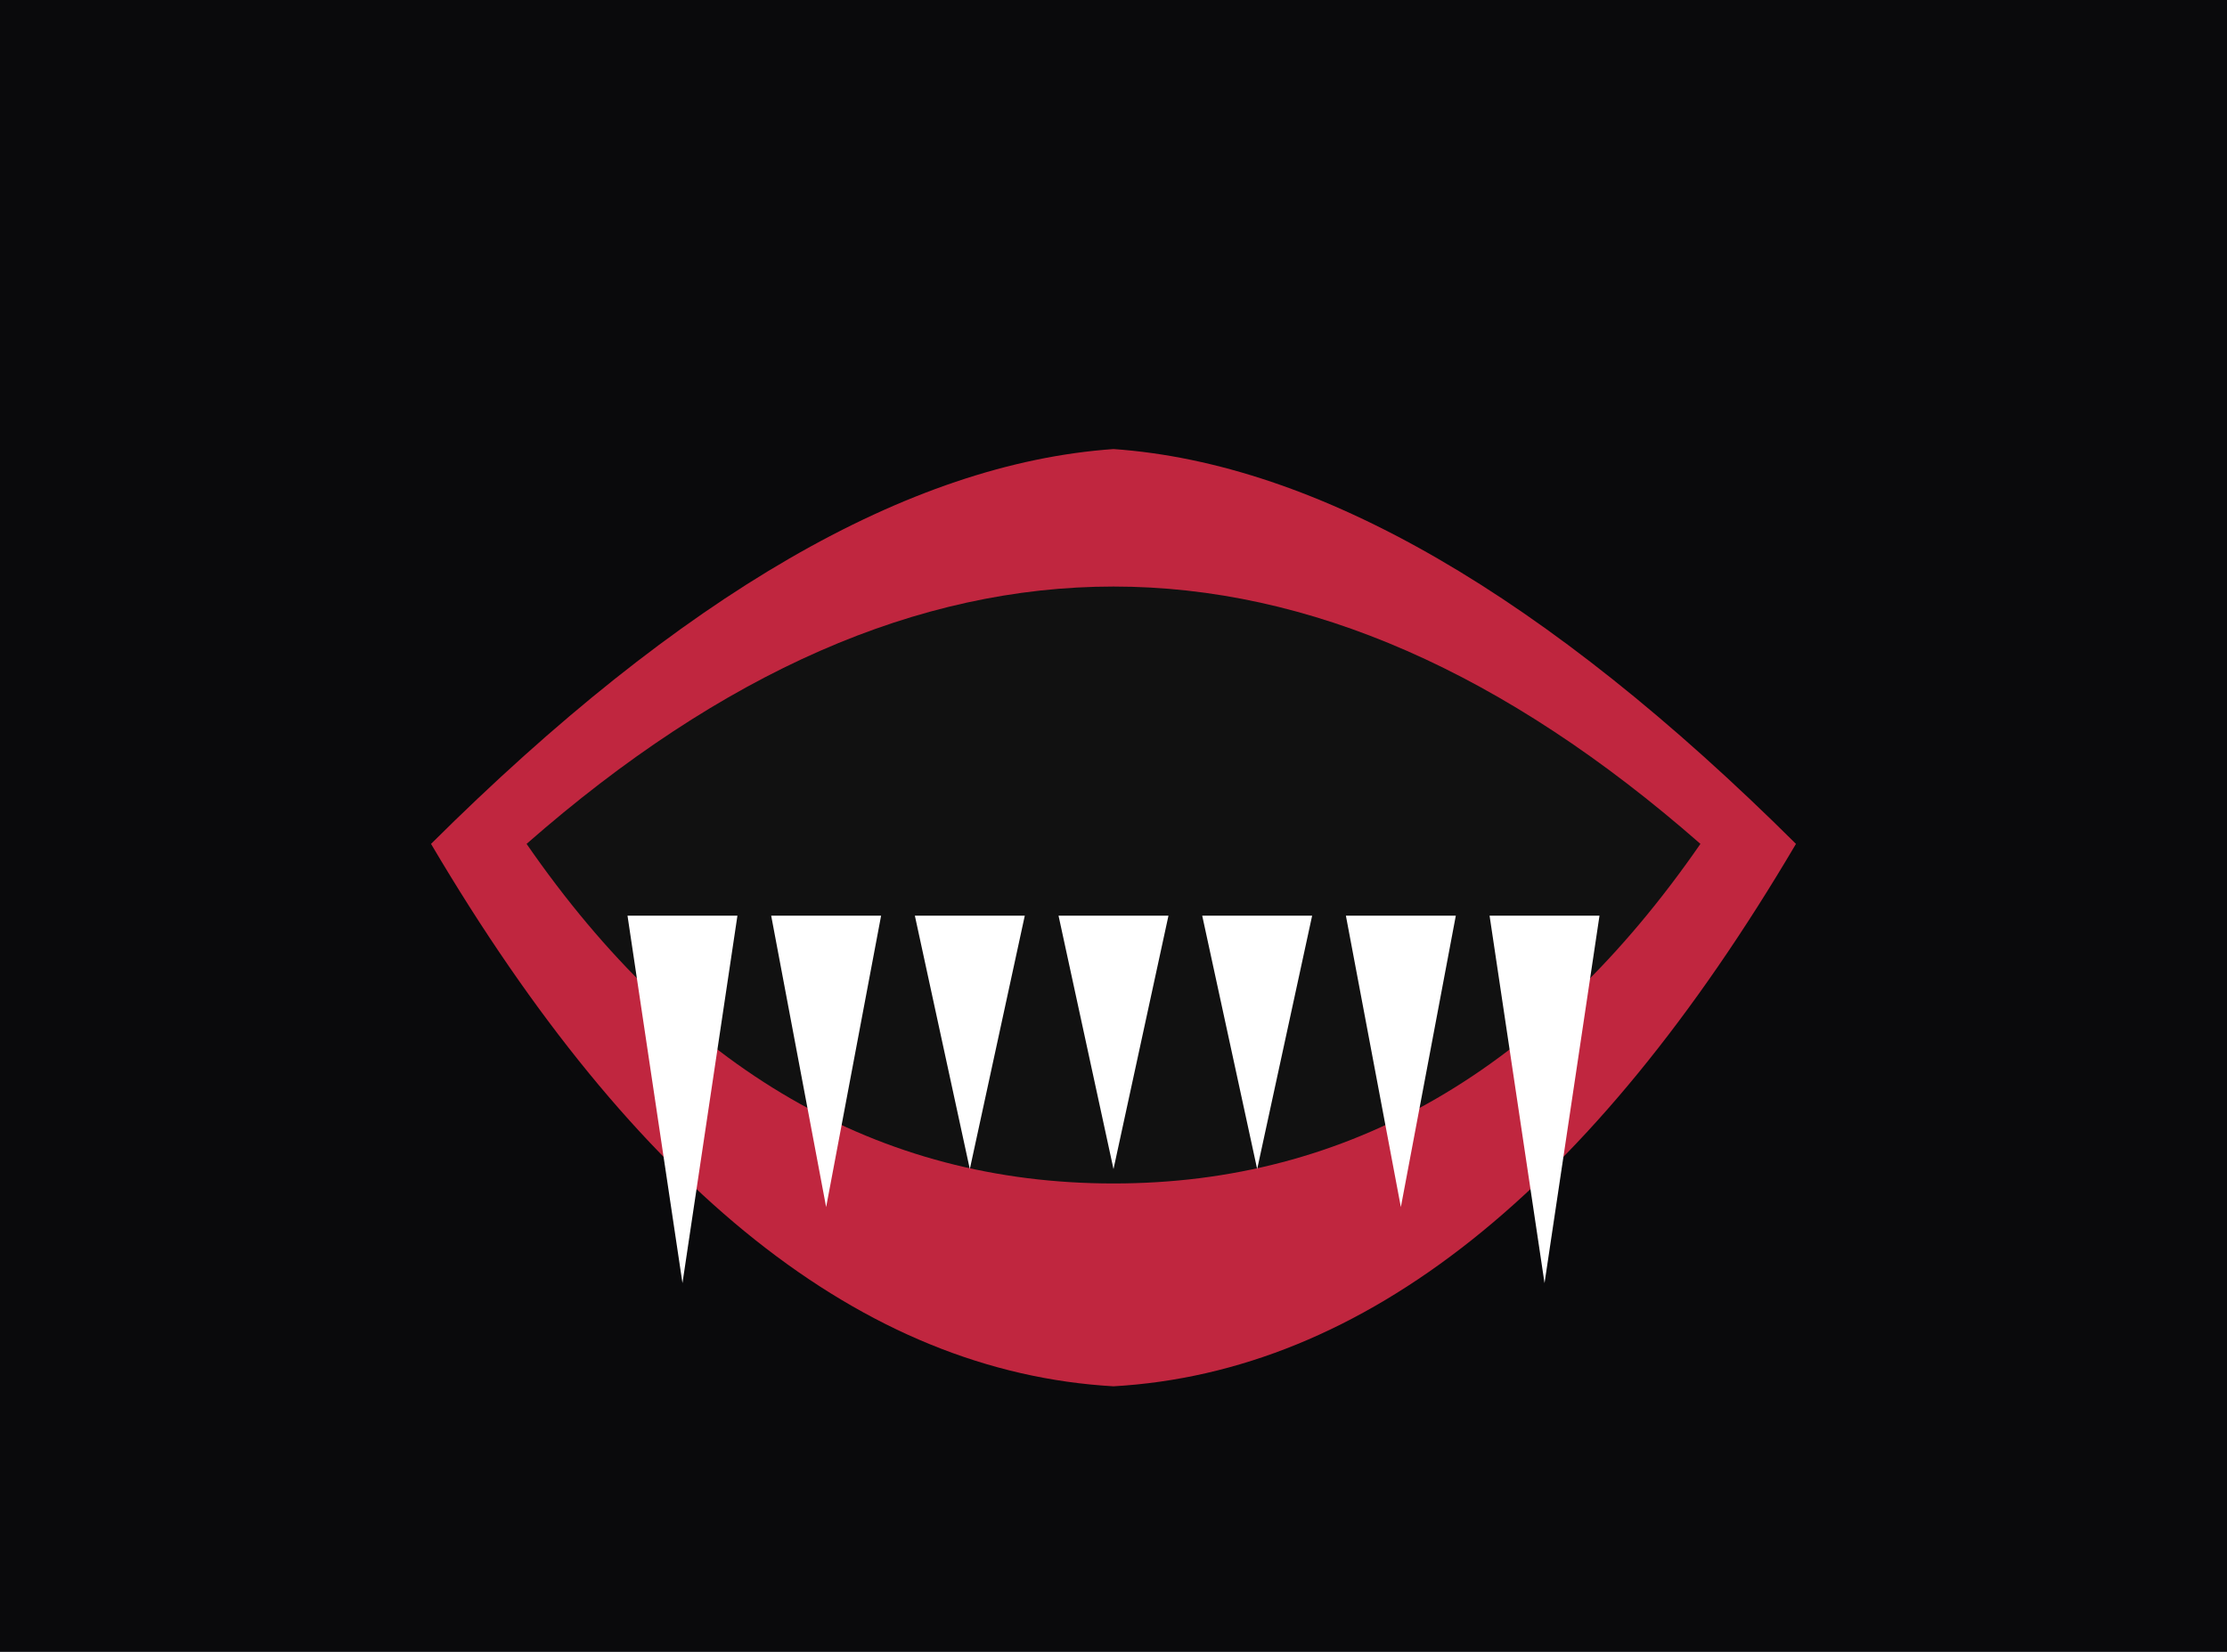
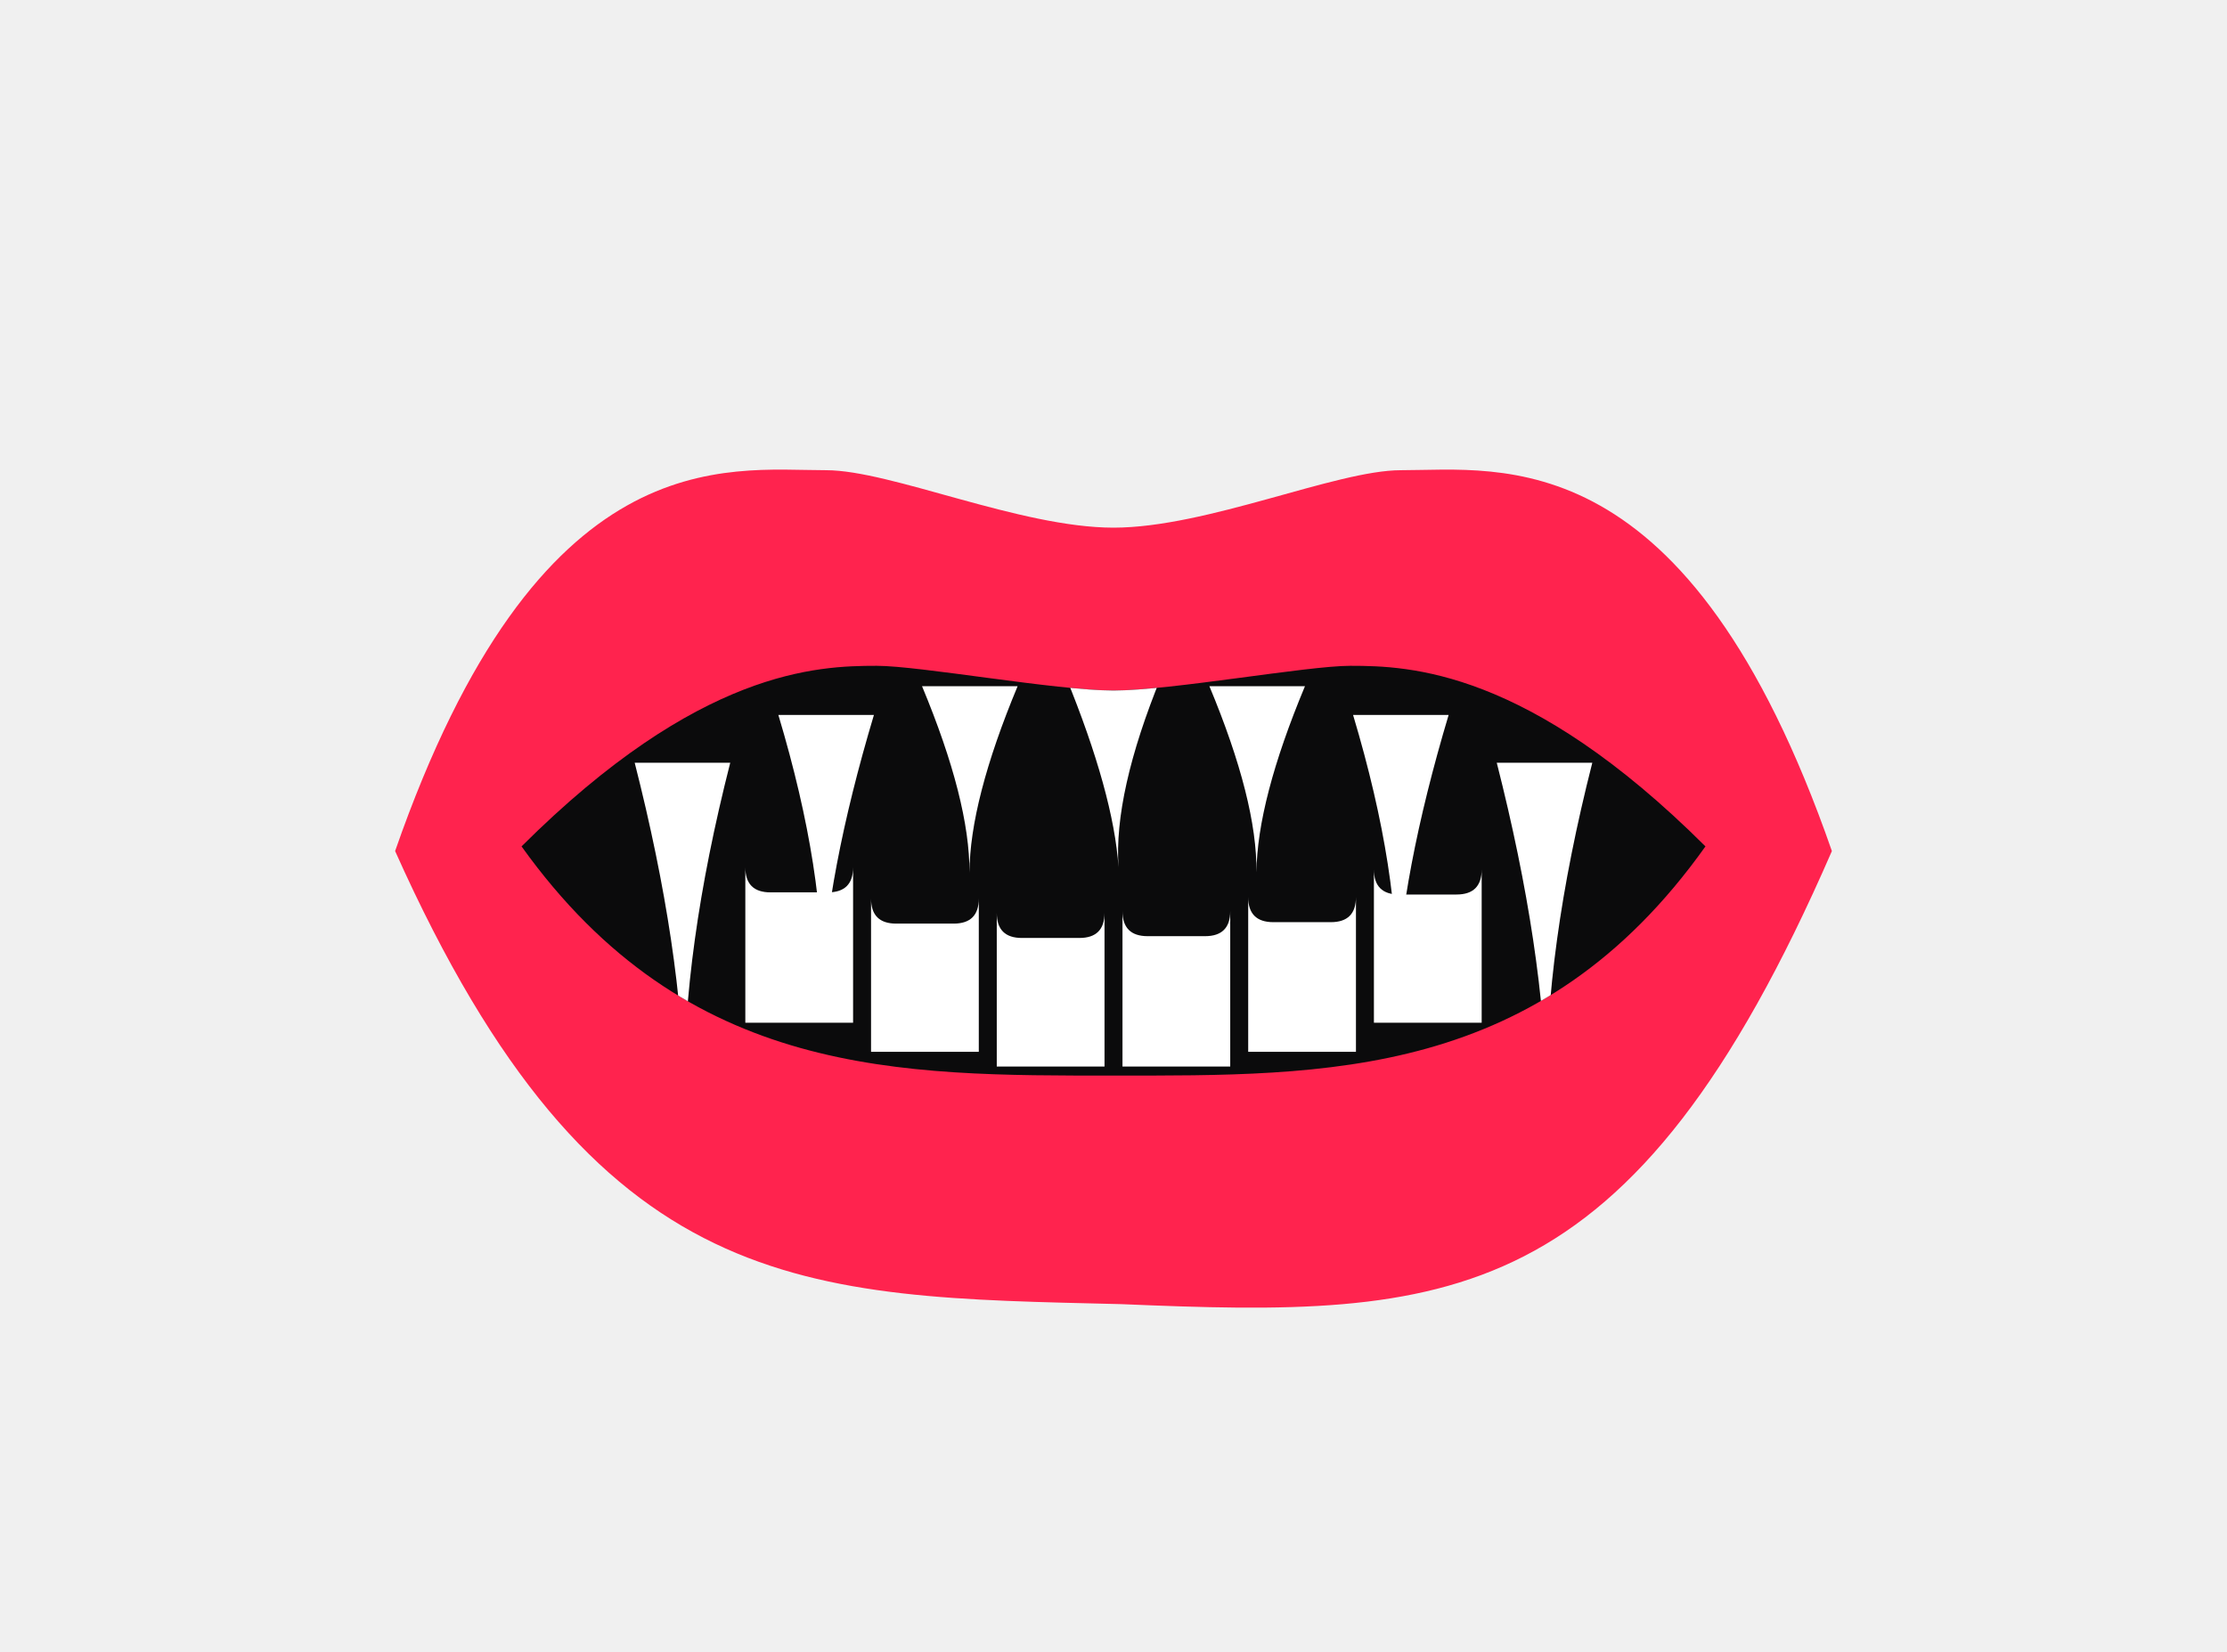
<svg xmlns="http://www.w3.org/2000/svg" width="620" height="460" viewBox="0 0 620 460">
-   <rect width="100%" height="100%" fill="#0a0a0c" />
-   <path d="M 120.0 235 Q 224.5 131.05 310 125.05 Q 395.5 131.05 500.0 235 Q 414.5 380.05 310 386.05 Q 205.5 380.05 120.0 235 Z" fill="#c0263f" />
-   <path d="M 146.6 235 Q 228.3 163.337 310 163.337 Q 391.7 163.337 473.4 235 Q 408.04 329.566 310 329.566 Q 211.96 329.566 146.6 235 Z" fill="#111111" />
-   <path d="M 174.7 255 L 190.0 357.312 L 205.3 255 Z" fill="#ffffff" />
-   <path d="M 214.7 255 L 230.0 336.144 L 245.3 255 Z" fill="#ffffff" />
-   <path d="M 254.7 255 L 270.0 325.56 L 285.3 255 Z" fill="#ffffff" />
-   <path d="M 294.7 255 L 310.0 325.56 L 325.3 255 Z" fill="#ffffff" />
-   <path d="M 334.7 255 L 350.0 325.56 L 365.3 255 Z" fill="#ffffff" />
-   <path d="M 374.7 255 L 390.0 336.144 L 405.3 255 Z" fill="#ffffff" />
-   <path d="M 414.7 255 L 430.0 357.312 L 445.3 255 Z" fill="#ffffff" />
+   <path d="M 110.00 237.00 C 150.04 121.90 202.00 130.94 230.00 130.94 C 248.00 130.94 284.00 146.94 310.00 146.94 C 336.00 146.94 372.00 130.94 390.00 130.94 C 418.00 130.94 469.96 121.90 510.00 237.00 C 454.00 365.81 403.40 367.01 312.16 363.17 C 223.68 361.01 166.00 362.21 110.00 237.00 Z" fill="#ff234e" />
+   <path d="M 145.20 235.70 C 194.64 186.41 227.60 185.41 244.08 185.41 C 256.08 185.41 294.00 192.29 310.00 192.29 C 326.00 192.29 363.92 185.41 375.92 185.41 C 392.40 185.41 425.36 186.41 474.80 235.70 C 428.66 300.60 369.33 299.52 310.00 299.52 C 250.67 299.52 191.34 300.17 145.20 235.70 Z" fill="#0b0b0c" />
+   <clipPath id="c">
+     <path d="M 145.20 235.70 C 194.64 186.41 227.60 185.41 244.08 185.41 C 256.08 185.41 294.00 192.29 310.00 192.29 C 326.00 192.29 363.92 185.41 375.92 185.41 C 392.40 185.41 425.36 186.41 474.80 235.70 C 428.66 300.60 369.33 299.52 310.00 299.52 C 250.67 299.52 191.34 300.17 145.20 235.70 Z" />
+   </clipPath>
+   <g clip-path="url(#c)">
+     <path d="M 176.7 212.4 Q 190.0 264.609 190.5 304.8 Q 190.0 264.609 203.3 212.4 Z" fill="#ffffff" />
+     <path d="M 216.7 199.1 Q 230.0 243.523 228.7 276.0 Q 230.0 243.523 243.3 199.1 Z" fill="#ffffff" />
+     <path d="M 256.7 191.1 Q 270.0 223.027 269.9 243.0 Q 270.0 223.027 283.3 191.1 Z" fill="#ffffff" />
+     <path d="M 296.7 188.4 Q 310.0 220.953 311.4 241.5 Q 310.0 220.953 323.3 188.4 Z" fill="#ffffff" />
+     <path d="M 336.7 191.1 Q 350.0 222.977 349.8 242.9 Q 350.0 222.977 363.3 191.1 Z" fill="#ffffff" />
+     <path d="M 376.7 199.1 Q 390.0 243.542 388.7 276.0 Q 390.0 243.542 403.3 199.1 Z" fill="#ffffff" />
+     <path d="M 416.7 212.4 Q 430.0 264.691 430.6 305.0 Q 430.0 264.691 443.3 212.4 Z" fill="#ffffff" />
+     <path d="M 207.5 284.8 L 237.5 284.8 L 237.5 241.5 Q 237.5 248.5 230.5 248.5 L 214.5 248.5 Q 207.5 248.5 207.5 241.5 Z" fill="#ffffff" />
+     <path d="M 242.5 292.9 L 272.5 292.9 L 272.5 250.2 Q 272.5 257.2 265.5 257.2 L 249.5 257.2 Q 242.5 257.2 242.5 250.2 Z" fill="#ffffff" />
+     <path d="M 277.5 297.0 L 307.5 297.0 L 307.5 254.2 Q 307.5 261.2 300.5 261.2 L 284.5 261.2 Q 277.5 261.2 277.5 254.2 Z" fill="#ffffff" />
+     <path d="M 312.5 297.0 L 342.5 297.0 L 342.5 253.7 Q 342.5 260.7 335.5 260.7 L 319.5 260.7 Q 312.5 260.7 312.5 253.7 Z" fill="#ffffff" />
+     <path d="M 347.5 292.9 L 377.5 292.9 L 377.5 249.8 Q 377.5 256.8 370.5 256.8 L 354.5 256.8 Q 347.5 256.8 347.5 249.8 Z" fill="#ffffff" />
+     <path d="M 382.5 284.8 L 412.5 284.8 L 412.5 242.1 Q 412.5 249.1 405.5 249.1 L 389.5 249.1 Q 382.5 249.1 382.5 242.1 Z" fill="#ffffff" />
+   </g>
</svg>
